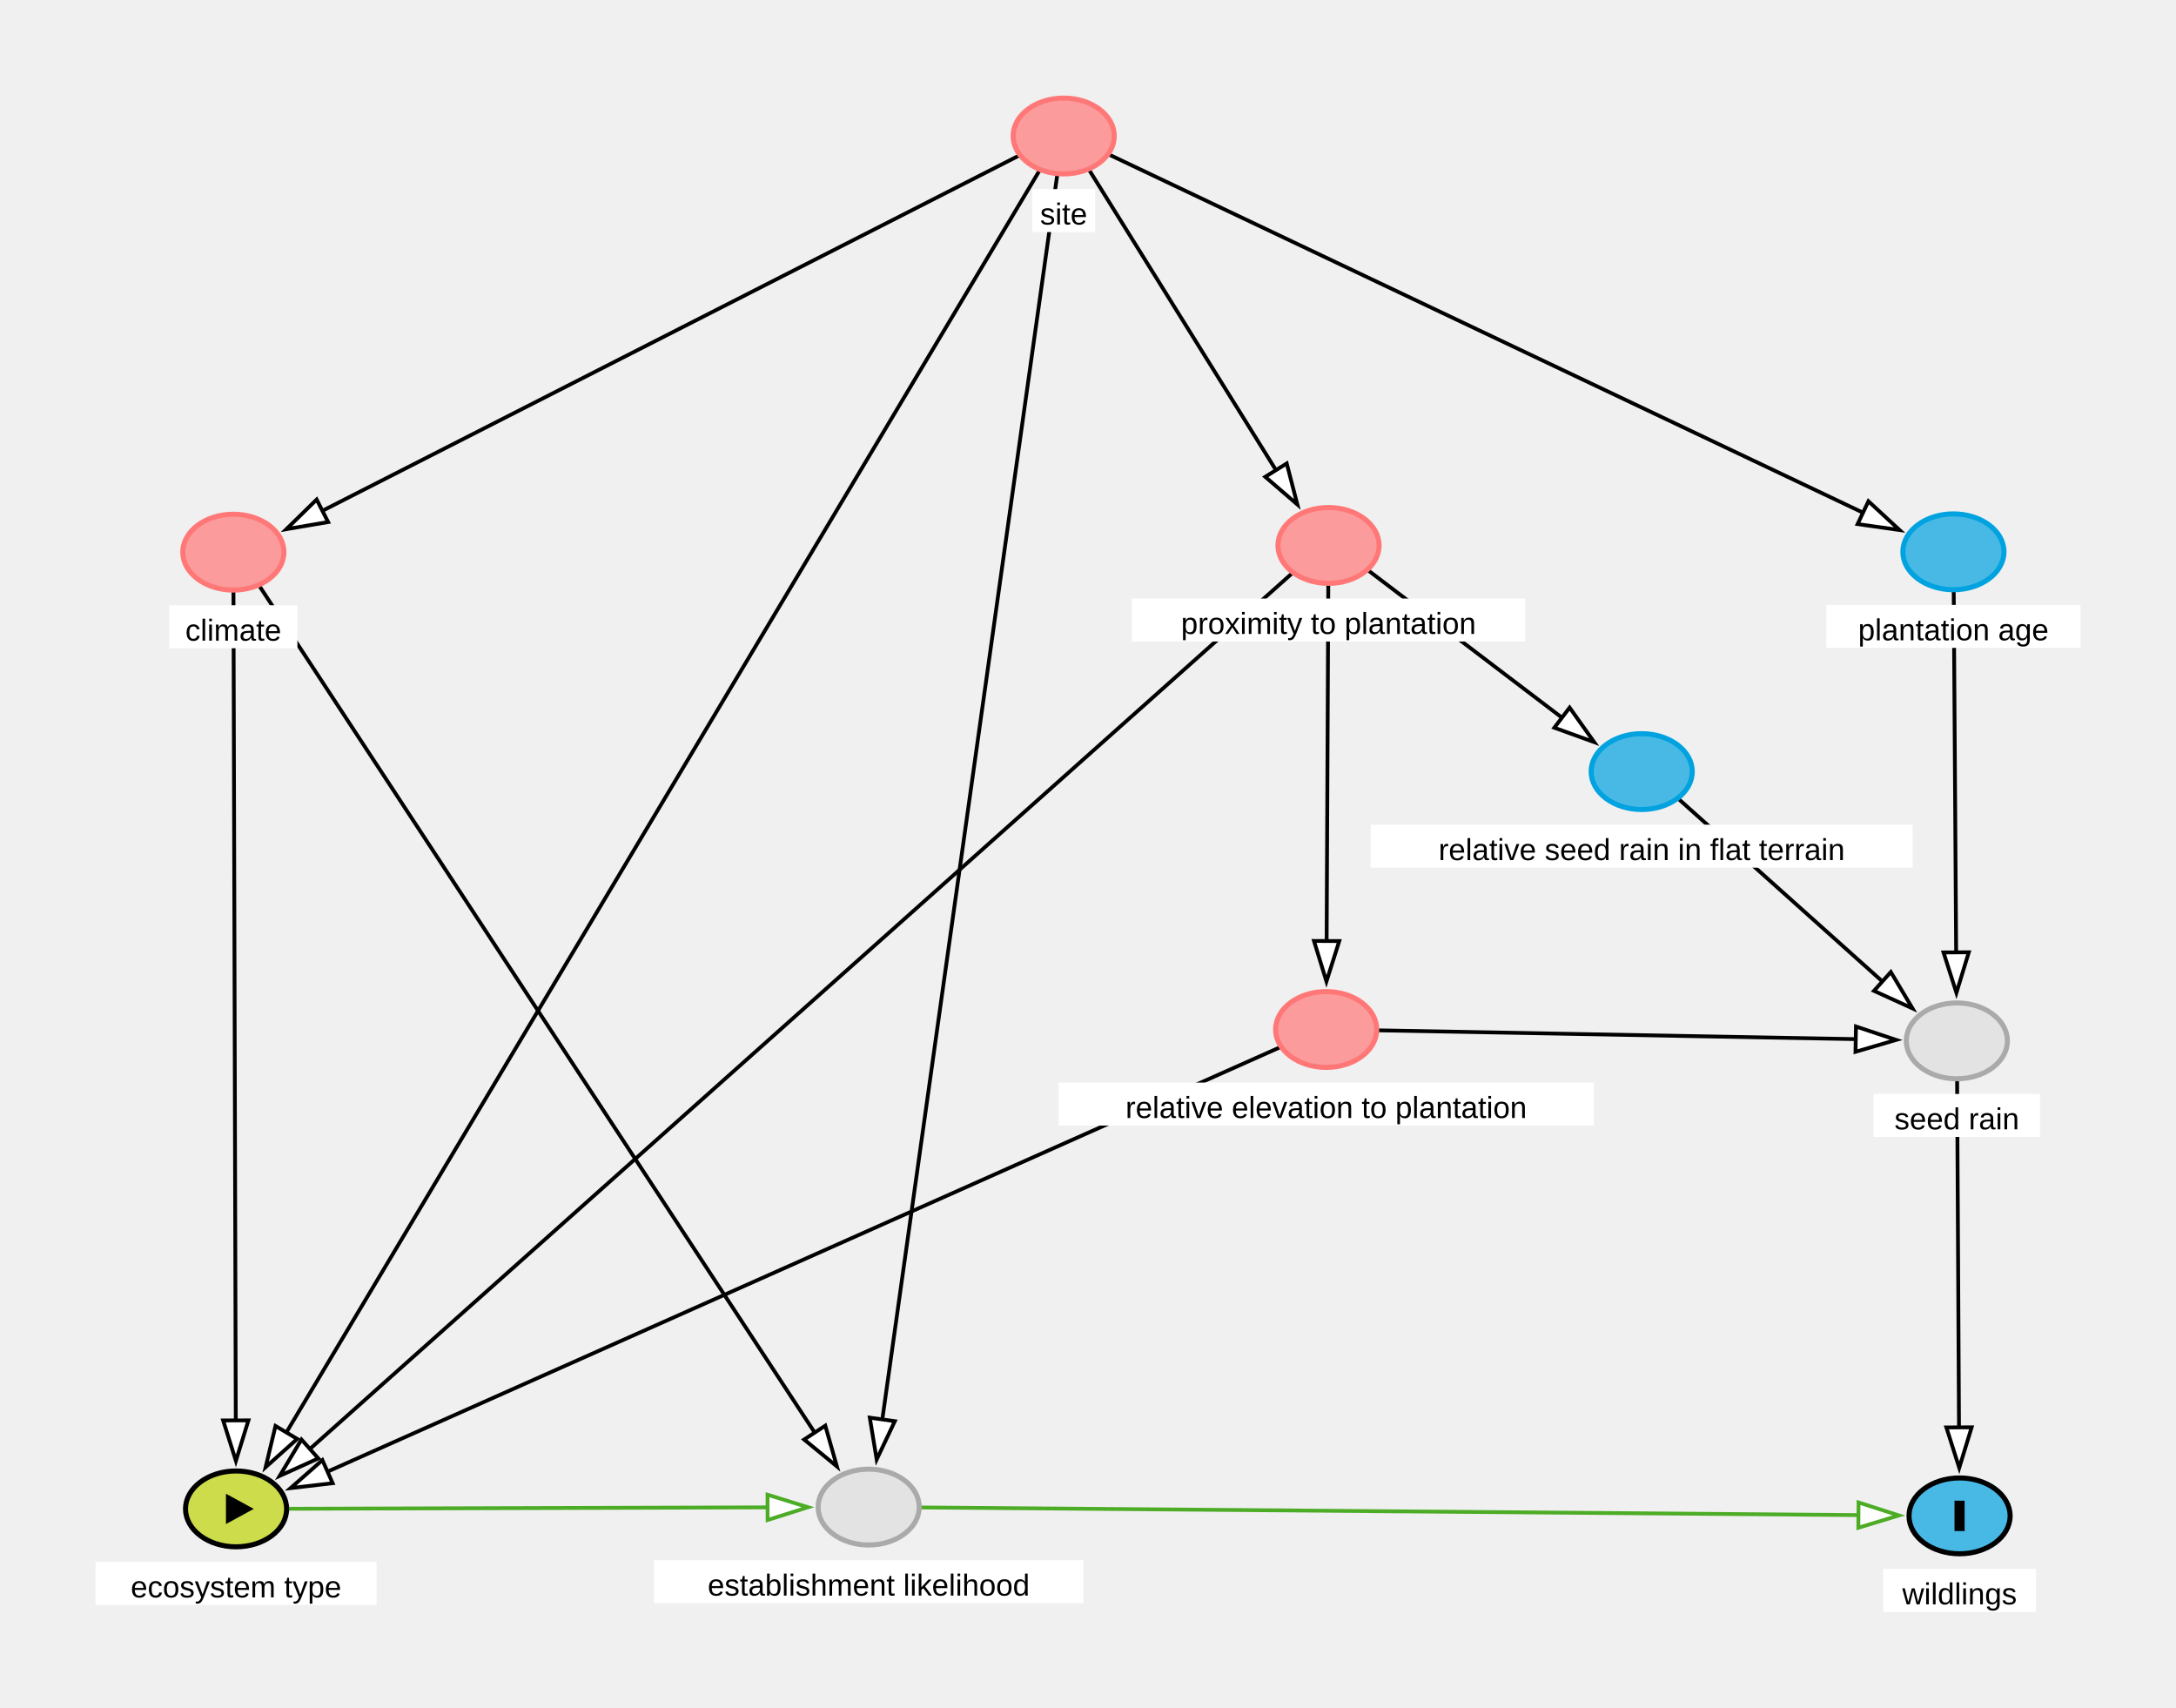
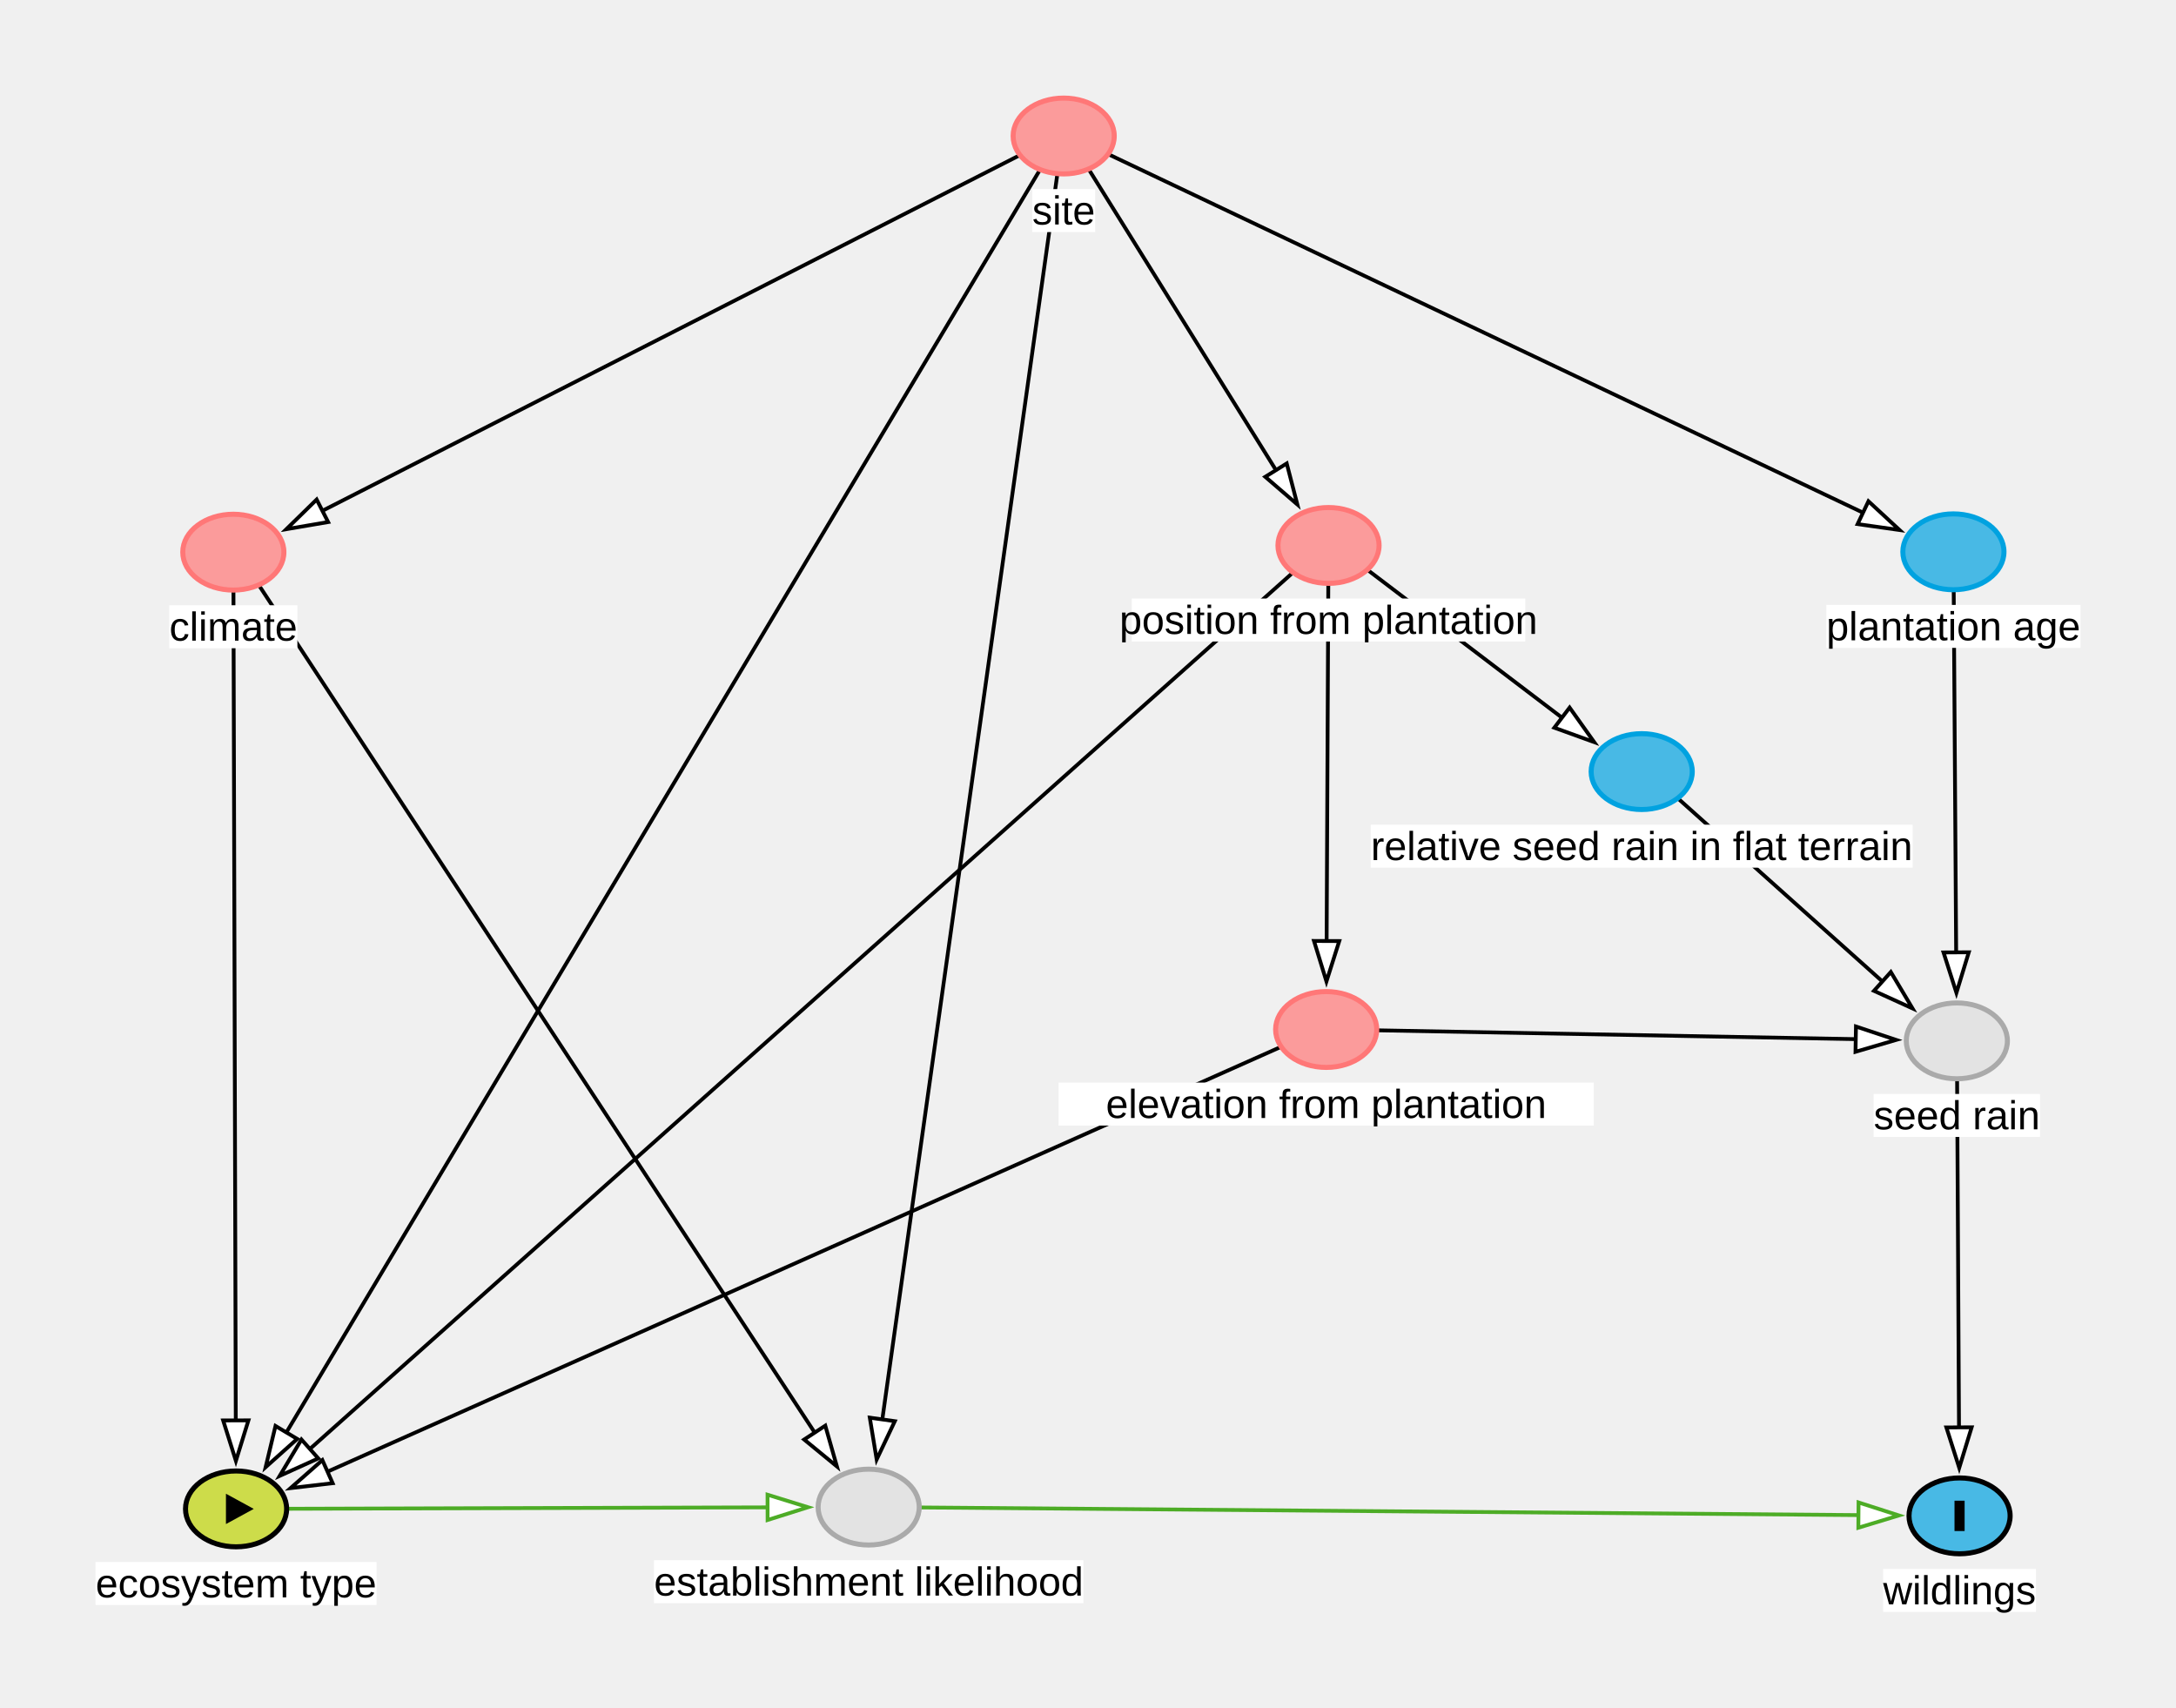
<svg xmlns="http://www.w3.org/2000/svg" width="22.776cm" height="17.869cm" style="font-family:Arial, sans-serif" version="1.1" id="svg188">
  <defs id="defs192" />
  <g class="path" id="g6" transform="translate(-148.2339,-68.73787)">
    <path d="m 261.62,665.51 205.26,-0.6" id="path2" style="fill:none;stroke:#4dac26;stroke-width:1.5" />
    <path class="arrowfront" d="M -1,0 15,5 V -5 Z" transform="rotate(179.832,232.9538,332.7958)" id="path4" style="fill:#ffffff;stroke:#4dac26;stroke-width:1.5" />
  </g>
  <g class="path" id="g12" transform="translate(-148.2339,-68.73787)">
    <path d="m 511.88,664.99 386.56,3.15" id="path8" style="fill:none;stroke:#4dac26;stroke-width:1.5" />
    <path class="arrowfront" d="M -1,0 15,5 V -5 Z" transform="rotate(-179.5326,450.5811,332.2374)" id="path10" style="fill:#ffffff;stroke:#4dac26;stroke-width:1.5" />
  </g>
  <g class="path" id="g18" transform="translate(-148.2339,-68.73787)">
    <path d="m 921.12,302 1.07,158.43" id="path14" style="fill:none;stroke:#000000;stroke-width:1.5" />
    <path class="arrowfront" d="M -1,0 15,5 V -5 Z" transform="rotate(-90.38631,689.765,-227.7811)" id="path16" style="fill:#ffffff;stroke:#000000;stroke-width:1.5" />
  </g>
  <g class="path" id="g24" transform="translate(-148.2339,-68.73787)">
    <path d="M 659.76,295.17 259.63,651.84" id="path20" style="fill:none;stroke:#000000;stroke-width:1.5" />
    <path class="arrowfront" d="M -1,0 15,5 V -5 Z" transform="rotate(-41.71249,985.2698,-14.80883)" id="path22" style="fill:#ffffff;stroke:#000000;stroke-width:1.5" />
  </g>
  <g class="path" id="g30" transform="translate(-148.2339,-68.73787)">
    <path d="m 673.71,299.48 -0.73,156.46" id="path26" style="fill:none;stroke:#000000;stroke-width:1.5" />
    <path class="arrowfront" d="M -1,0 15,5 V -5 Z" transform="rotate(-89.73368,565.5217,-110.0879)" id="path28" style="fill:#ffffff;stroke:#000000;stroke-width:1.5" />
  </g>
  <g class="path" id="g36" transform="translate(-148.2339,-68.73787)">
    <path d="m 689.15,294.09 88.94,67.58" id="path32" style="fill:none;stroke:#000000;stroke-width:1.5" />
    <path class="arrowfront" d="M -1,0 15,5 V -5 Z" transform="rotate(-142.7745,449.9487,49.80863)" id="path34" style="fill:#ffffff;stroke:#000000;stroke-width:1.5" />
  </g>
  <g class="path" id="g42" transform="translate(-148.2339,-68.73787)">
    <path d="M 655.06,482.77 264.1,656.93" id="path38" style="fill:none;stroke:#000000;stroke-width:1.5" />
    <path class="arrowfront" d="M -1,0 15,5 V -5 Z" transform="rotate(-24.0114,1676.608,-292.4691)" id="path40" style="fill:#ffffff;stroke:#000000;stroke-width:1.5" />
  </g>
  <g class="path" id="g48" transform="translate(-148.2339,-68.73787)">
    <path d="m 692.86,476.26 204.5,3.78" id="path44" style="fill:none;stroke:#000000;stroke-width:1.5" />
    <path class="arrowfront" d="M -1,0 15,5 V -5 Z" transform="rotate(-178.941,450.8988,235.8714)" id="path46" style="fill:#ffffff;stroke:#000000;stroke-width:1.5" />
  </g>
  <g class="path" id="g54" transform="translate(-148.2339,-68.73787)">
    <path d="m 811.94,384.46 92.14,82.48" id="path50" style="fill:none;stroke:#000000;stroke-width:1.5" />
    <path class="arrowfront" d="M -1,0 15,5 V -5 Z" transform="rotate(-138.1687,541.2683,60.70795)" id="path52" style="fill:#ffffff;stroke:#000000;stroke-width:1.5" />
  </g>
  <g class="path" id="g60" transform="translate(-148.2339,-68.73787)">
    <path d="m 922.46,495.43 0.84,152.89" id="path56" style="fill:none;stroke:#000000;stroke-width:1.5" />
    <path class="arrowfront" d="M -1,0 15,5 V -5 Z" transform="rotate(-90.31633,784.0241,-134.9506)" id="path58" style="fill:#ffffff;stroke:#000000;stroke-width:1.5" />
  </g>
  <g class="path" id="g66" transform="translate(-148.2339,-68.73787)">
    <path d="m 240.59,302.14 0.96,343.42" id="path62" style="fill:none;stroke:#000000;stroke-width:1.5" />
    <path class="arrowfront" d="M -1,0 15,5 V -5 Z" transform="rotate(-90.16065,442.6529,202.3409)" id="path64" style="fill:#ffffff;stroke:#000000;stroke-width:1.5" />
  </g>
  <g class="path" id="g72" transform="translate(-148.2339,-68.73787)">
    <path d="M 250.59,300.11 478.76,647.92" id="path68" style="fill:none;stroke:#000000;stroke-width:1.5" />
    <path class="arrowfront" d="M -1,0 15,5 V -5 Z" transform="rotate(-123.2651,414.3098,194.7036)" id="path70" style="fill:#ffffff;stroke:#000000;stroke-width:1.5" />
  </g>
  <g class="path" id="g78" transform="translate(-148.2339,-68.73787)">
    <path d="M 559.7,135.8 253.83,648.2" id="path74" style="fill:none;stroke:#000000;stroke-width:1.5" />
    <path class="arrowfront" d="M -1,0 15,5 V -5 Z" transform="rotate(-59.16503,697.8358,100.5323)" id="path76" style="fill:#ffffff;stroke:#000000;stroke-width:1.5" />
  </g>
  <g class="path" id="g84" transform="translate(-148.2339,-68.73787)">
    <path d="M 566.55,137.42 495.19,645.03" id="path80" style="fill:none;stroke:#000000;stroke-width:1.5" />
    <path class="arrowfront" d="M -1,0 15,5 V -5 Z" transform="rotate(-81.99789,618.6165,37.6792)" id="path82" style="fill:#ffffff;stroke:#000000;stroke-width:1.5" />
  </g>
  <g class="path" id="g90" transform="translate(-148.2339,-68.73787)">
    <path d="M 586.6,129.7 898.79,277.95" id="path86" style="fill:none;stroke:#000000;stroke-width:1.5" />
    <path class="arrowfront" d="M -1,0 15,5 V -5 Z" transform="rotate(-154.5976,480.719,37.68942)" id="path88" style="fill:#ffffff;stroke:#000000;stroke-width:1.5" />
  </g>
  <g class="path" id="g96" transform="translate(-148.2339,-68.73787)">
    <path d="m 578.87,135.59 82.07,131.84" id="path92" style="fill:none;stroke:#000000;stroke-width:1.5" />
    <path class="arrowfront" d="M -1,0 15,5 V -5 Z" transform="rotate(-121.9016,404.738,-49.83869)" id="path94" style="fill:#ffffff;stroke:#000000;stroke-width:1.5" />
  </g>
  <g class="path" id="g102" transform="translate(-148.2339,-68.73787)">
    <path d="M 551.74,130.08 262.41,277.59" id="path98" style="fill:none;stroke:#000000;stroke-width:1.5" />
    <path class="arrowfront" d="M -1,0 15,5 V -5 Z" transform="rotate(-27.01322,709.0278,-407.4369)" id="path100" style="fill:#ffffff;stroke:#000000;stroke-width:1.5" />
  </g>
  <g transform="translate(93.38694,596.8213)" id="g112">
    <path z-index="1" d="M 0,0 M 20,0 A 20,15 0 1 1 -20,0 20,15 0 1 1 20,0" id="path104" style="fill:#bed403;fill-opacity:0.7;stroke:#000000;stroke-width:2" />
    <rect class="textbg" width="111.183" height="17" x="-55.592" y="21" id="rect106" style="fill:#ffffff" />
-     <text class="nodelabel" y="35" id="text108" style="text-anchor:middle">ecosystem type</text>
+     <text class="nodelabel" y="35" id="text108" style="text-anchor:middle">
+       <tspan style="-inkscape-font-specification:'Arial, sans-serif, Normal';font-family:Arial, sans-serif;font-weight:normal;font-style:normal;font-stretch:normal;font-variant:normal;font-size:16px;text-anchor:middle;text-align:center;writing-mode:lr;font-variant-ligatures:normal;font-variant-caps:normal;font-variant-numeric:normal;font-feature-settings:normal" id="tspan916">ecosystem type</tspan>
+     </text>
    <path d="M -4,-6 7,0 -4,6 Z" id="path110" style="fill:#000000" />
  </g>
  <g transform="translate(772.7661,218.2621)" id="g120">
    <path z-index="1" d="M 0,0 M 20,0 A 20,15 0 1 1 -20,0 20,15 0 1 1 20,0" id="path114" style="fill:#00a2e0;fill-opacity:0.7;stroke:#00a2e0;stroke-width:2" />
    <rect class="textbg" width="100.55" height="17" x="-50.275" y="21" id="rect116" style="fill:#ffffff" />
-     <text class="nodelabel" y="35" id="text118" style="text-anchor:middle">plantation age</text>
+     <text class="nodelabel" y="35" id="text118" style="text-anchor:middle">
+       <tspan style="-inkscape-font-specification:'Arial, sans-serif, Normal';font-family:Arial, sans-serif;font-weight:normal;font-style:normal;font-stretch:normal;font-variant:normal;font-size:16px;text-anchor:middle;text-align:center;writing-mode:lr;font-variant-ligatures:normal;font-variant-caps:normal;font-variant-numeric:normal;font-feature-settings:normal" id="tspan912">plantation age</tspan>
+     </text>
  </g>
  <g transform="translate(525.5581,215.7432)" id="g128">
    <path z-index="1" d="M 0,0 M 20,0 A 20,15 0 1 1 -20,0 20,15 0 1 1 20,0" id="path122" style="fill:#ff7777;fill-opacity:0.7;stroke:#ff7777;stroke-width:2" />
    <rect class="textbg" width="155.667" height="17" x="-77.833" y="21" id="rect124" style="fill:#ffffff" />
-     <text class="nodelabel" y="35" id="text126" style="text-anchor:middle">proximity to plantation</text>
+     <text class="nodelabel" y="35" id="text126" style="text-anchor:middle">
+       <tspan style="-inkscape-font-specification:'Arial, sans-serif, Normal';font-family:Arial, sans-serif;font-weight:normal;font-style:normal;font-stretch:normal;font-variant:normal;font-size:16px;text-anchor:middle;text-align:center;writing-mode:lr;font-variant-ligatures:normal;font-variant-caps:normal;font-variant-numeric:normal;font-feature-settings:normal" id="tspan904">position from plantation</tspan>
+     </text>
  </g>
  <g transform="translate(524.6323,407.2013)" id="g136">
    <path z-index="1" d="M 0,0 M 20,0 A 20,15 0 1 1 -20,0 20,15 0 1 1 20,0" id="path130" style="fill:#ff7777;fill-opacity:0.7;stroke:#ff7777;stroke-width:2" />
    <rect class="textbg" width="211.733" height="17" x="-105.867" y="21" id="rect132" style="fill:#ffffff" />
-     <text class="nodelabel" y="35" id="text134" style="text-anchor:middle">relative elevation to plantation</text>
+     <text class="nodelabel" y="35" id="text134" style="text-anchor:middle">
+       <tspan style="font-style:normal;font-variant:normal;font-weight:normal;font-stretch:normal;font-size:16px;font-family:Arial, sans-serif;-inkscape-font-specification:'Arial, sans-serif, Normal';font-variant-ligatures:normal;font-variant-caps:normal;font-variant-numeric:normal;font-feature-settings:normal;text-align:center;writing-mode:lr-tb;text-anchor:middle" id="tspan906">elevation from plantation</tspan>
+     </text>
  </g>
  <g transform="translate(649.4543,305.1924)" id="g144">
    <path z-index="1" d="M 0,0 M 20,0 A 20,15 0 1 1 -20,0 20,15 0 1 1 20,0" id="path138" style="fill:#00a2e0;fill-opacity:0.7;stroke:#00a2e0;stroke-width:2" />
    <rect class="textbg" width="214.383" height="17" x="-107.192" y="21" id="rect140" style="fill:#ffffff" />
-     <text class="nodelabel" y="35" id="text142" style="text-anchor:middle">relative seed rain in flat terrain</text>
+     <text class="nodelabel" y="35" id="text142" style="text-anchor:middle">
+       <tspan style="-inkscape-font-specification:'Arial, sans-serif, Normal';font-family:Arial, sans-serif;font-weight:normal;font-style:normal;font-stretch:normal;font-variant:normal;font-size:16px;text-anchor:middle;text-align:center;writing-mode:lr;font-variant-ligatures:normal;font-variant-caps:normal;font-variant-numeric:normal;font-feature-settings:normal" id="tspan908">relative seed rain in flat terrain</tspan>
+     </text>
  </g>
  <g transform="translate(774.1221,411.6941)" id="g152">
    <path z-index="1" d="M 0,0 M 20,0 A 20,15 0 1 1 -20,0 20,15 0 1 1 20,0" id="path146" style="fill:#dddddd;fill-opacity:0.7;stroke:#aaaaaa;stroke-width:2" />
    <rect class="textbg" width="65.833" height="17" x="-32.917" y="21" id="rect148" style="fill:#ffffff" />
-     <text class="nodelabel" y="35" id="text150" style="text-anchor:middle">seed rain</text>
+     <text class="nodelabel" y="35" id="text150" style="text-anchor:middle">
+       <tspan style="-inkscape-font-specification:'Arial, sans-serif, Normal';font-family:Arial, sans-serif;font-weight:normal;font-style:normal;font-stretch:normal;font-variant:normal;font-size:16px;text-anchor:middle;text-align:center;writing-mode:lr;font-variant-ligatures:normal;font-variant-caps:normal;font-variant-numeric:normal;font-feature-settings:normal" id="tspan910">seed rain</tspan>
+     </text>
  </g>
  <g transform="translate(92.3069,218.3981)" id="g160">
    <path z-index="1" d="M 0,0 M 20,0 A 20,15 0 1 1 -20,0 20,15 0 1 1 20,0" id="path154" style="fill:#ff7777;fill-opacity:0.7;stroke:#ff7777;stroke-width:2" />
    <rect class="textbg" width="50.683" height="17" x="-25.342" y="21" id="rect156" style="fill:#ffffff" />
-     <text class="nodelabel" y="35" id="text158" style="text-anchor:middle">climate</text>
+     <text class="nodelabel" y="35" id="text158" style="text-anchor:middle">
+       <tspan style="-inkscape-font-specification:'Arial, sans-serif, Normal';font-family:Arial, sans-serif;font-weight:normal;font-style:normal;font-stretch:normal;font-variant:normal;font-size:16px;text-anchor:middle;text-align:center;writing-mode:lr;font-variant-ligatures:normal;font-variant-caps:normal;font-variant-numeric:normal;font-feature-settings:normal" id="tspan922">climate</tspan>
+     </text>
  </g>
  <g transform="translate(420.794,53.79527)" id="g168">
    <path z-index="1" d="M 0,0 M 20,0 A 20,15 0 1 1 -20,0 20,15 0 1 1 20,0" id="path162" style="fill:#ff7777;fill-opacity:0.7;stroke:#ff7777;stroke-width:2" />
    <rect class="textbg" width="24.9" height="17" x="-12.45" y="21" id="rect164" style="fill:#ffffff" />
-     <text class="nodelabel" y="35" id="text166" style="text-anchor:middle">site</text>
+     <text class="nodelabel" y="35" id="text166" style="text-anchor:middle">
+       <tspan style="-inkscape-font-specification:'Arial, sans-serif, Normal';font-family:Arial, sans-serif;font-weight:normal;font-style:normal;font-stretch:normal;font-variant:normal;font-size:16px;text-anchor:middle;text-align:center;writing-mode:lr;font-variant-ligatures:normal;font-variant-caps:normal;font-variant-numeric:normal;font-feature-settings:normal" id="tspan920">site</tspan>
+     </text>
  </g>
  <g transform="translate(775.2021,599.5783)" id="g178">
    <path z-index="1" d="M 0,0 M 20,0 A 20,15 0 1 1 -20,0 20,15 0 1 1 20,0" id="path170" style="fill:#00a2e0;fill-opacity:0.7;stroke:#000000;stroke-width:2" />
    <rect class="textbg" width="60.45" height="17" x="-30.225" y="21" id="rect172" style="fill:#ffffff" />
-     <text class="nodelabel" y="35" id="text174" style="text-anchor:middle">wildlings</text>
+     <text class="nodelabel" y="35" id="text174" style="text-anchor:middle">
+       <tspan style="-inkscape-font-specification:'Arial, sans-serif, Normal';font-family:Arial, sans-serif;font-weight:normal;font-style:normal;font-stretch:normal;font-variant:normal;font-size:16px;text-anchor:middle;text-align:center;writing-mode:lr;font-variant-ligatures:normal;font-variant-caps:normal;font-variant-numeric:normal;font-feature-settings:normal" id="tspan914">wildlings</tspan>
+     </text>
    <path d="M -2,-6 H 2 V 6 h -4 z" id="path176" style="fill:#000000" />
  </g>
  <g transform="translate(343.6481,596.1065)" id="g186">
    <path z-index="1" d="M 0,0 M 20,0 A 20,15 0 1 1 -20,0 20,15 0 1 1 20,0" id="path180" style="fill:#dddddd;fill-opacity:0.7;stroke:#aaaaaa;stroke-width:2" />
    <rect class="textbg" width="169.883" height="17" x="-84.942" y="21" id="rect182" style="fill:#ffffff" />
-     <text class="nodelabel" y="35" id="text184" style="text-anchor:middle">establishment likelihood</text>
+     <text class="nodelabel" y="35" id="text184" style="text-anchor:middle">
+       <tspan style="-inkscape-font-specification:'Arial, sans-serif, Normal';font-family:Arial, sans-serif;font-weight:normal;font-style:normal;font-stretch:normal;font-variant:normal;font-size:16px;text-anchor:middle;text-align:center;writing-mode:lr;font-variant-ligatures:normal;font-variant-caps:normal;font-variant-numeric:normal;font-feature-settings:normal" id="tspan918">establishment likelihood</tspan>
+     </text>
  </g>
</svg>
